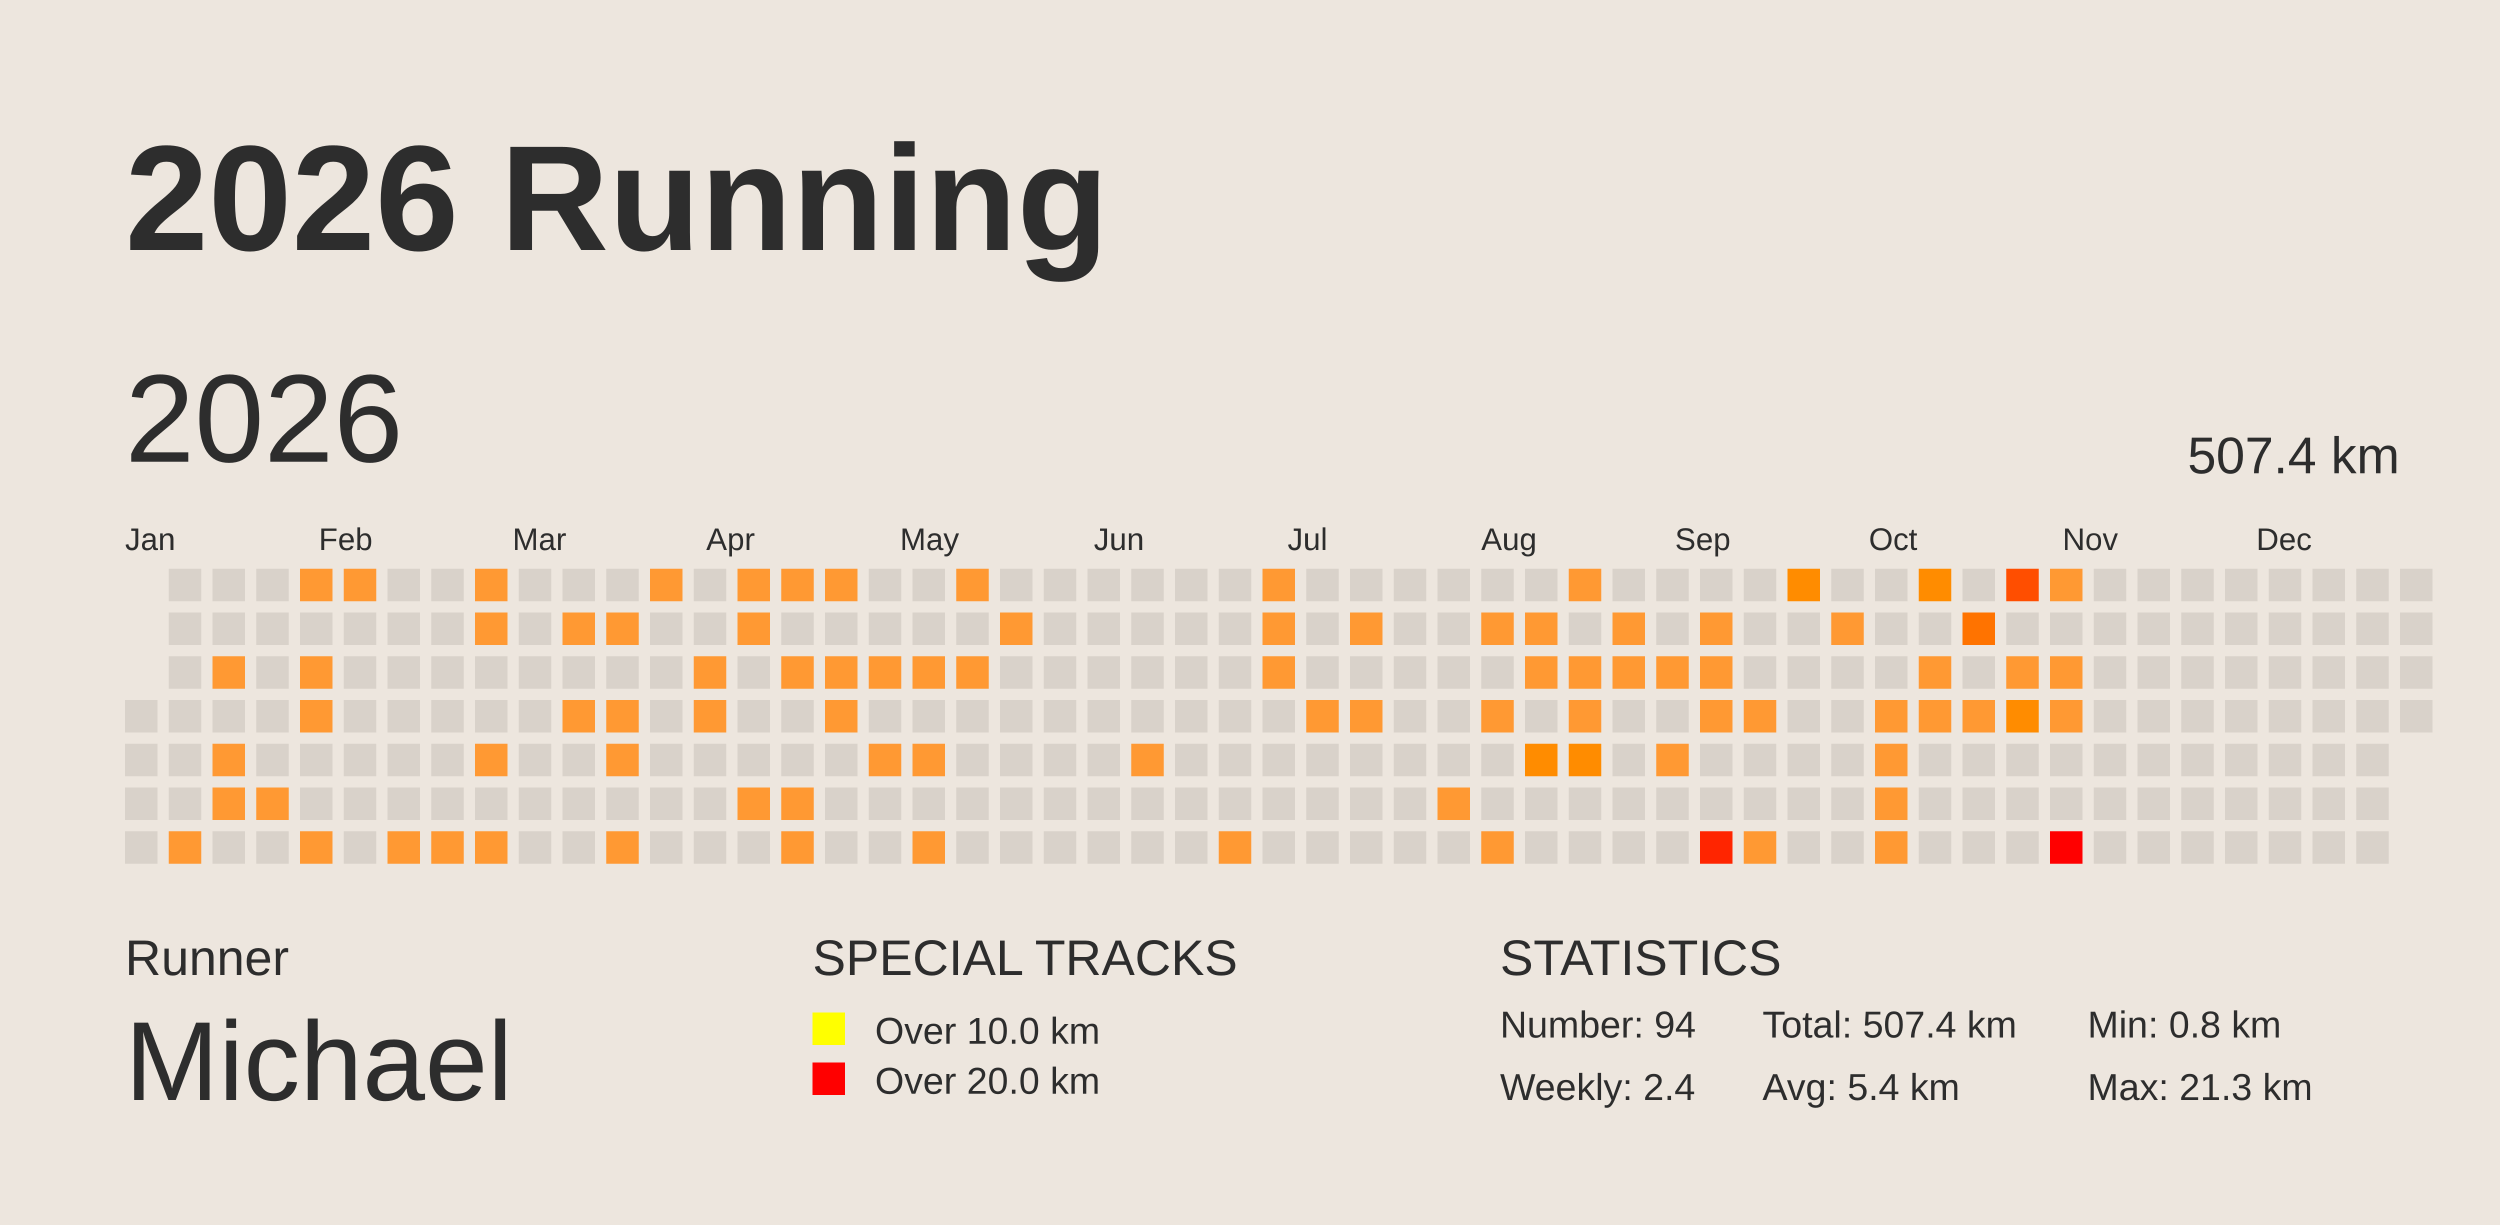
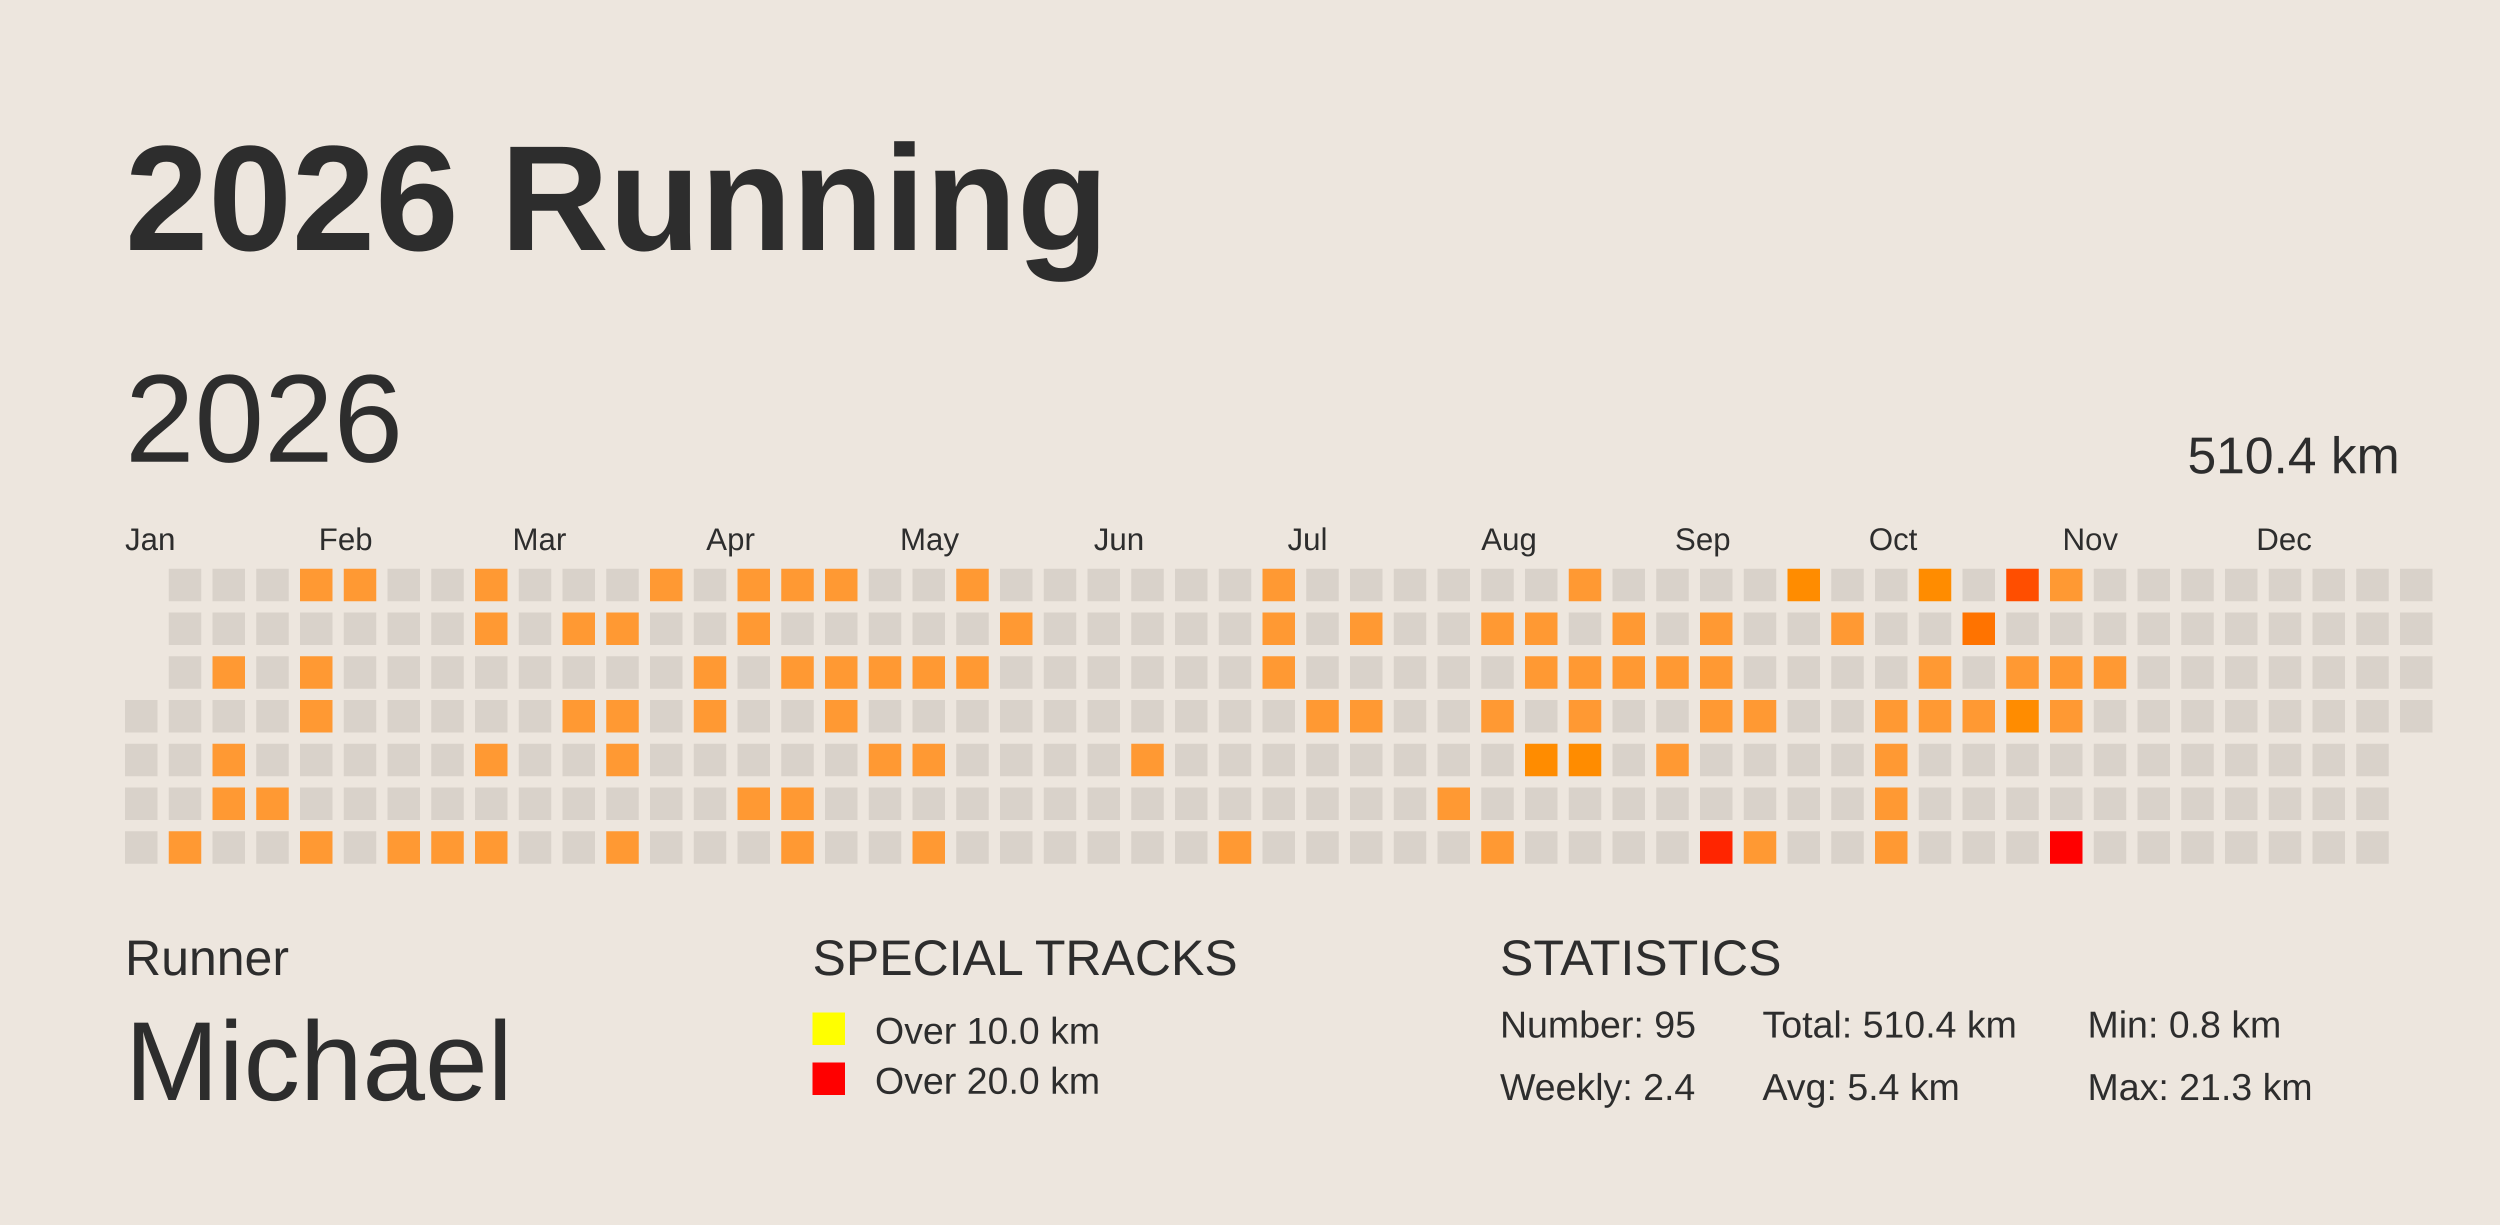
<svg xmlns="http://www.w3.org/2000/svg" baseProfile="full" height="98mm" version="1.1" viewBox="0,0,200,98" width="200mm">
  <defs />
  <rect fill="#EDE6DE" height="98" width="200" x="0" y="0" />
  <text fill="#2D2D2D" style="font-size:12px; font-family:Arial; font-weight:bold;" x="10" y="20">2026 Running</text>
  <text fill="#2D2D2D" style="font-size:4px; font-family:Arial" x="10" y="78">Runner</text>
  <text fill="#2D2D2D" style="font-size:9px; font-family:Arial" x="10" y="88">Michael</text>
  <text fill="#2D2D2D" style="font-size:4px; font-family:Arial" x="65" y="78">SPECIAL TRACKS</text>
  <rect fill="yellow" height="2.6" width="2.6" x="65" y="81" />
  <text fill="#2D2D2D" style="font-size:3px; font-family:Arial" x="70" y="83.5">Over 10.0 km</text>
  <rect fill="red" height="2.6" width="2.6" x="65" y="85" />
  <text fill="#2D2D2D" style="font-size:3px; font-family:Arial" x="70" y="87.5">Over 20.0 km</text>
  <text fill="#2D2D2D" style="font-size:4px; font-family:Arial" x="120" y="78">STATISTICS</text>
-   <text fill="#2D2D2D" style="font-size:3px; font-family:Arial" x="120" y="83">Number: 94</text>
+   <text fill="#2D2D2D" style="font-size:3px; font-family:Arial" x="120" y="83">Number: 95</text>
  <text fill="#2D2D2D" style="font-size:3px; font-family:Arial" x="120" y="88">Weekly: 2.4</text>
-   <text fill="#2D2D2D" style="font-size:3px; font-family:Arial" x="141" y="83">Total: 507.4 km</text>
+   <text fill="#2D2D2D" style="font-size:3px; font-family:Arial" x="141" y="83">Total: 510.4 km</text>
  <text fill="#2D2D2D" style="font-size:3px; font-family:Arial" x="141" y="88">Avg: 5.4 km</text>
  <text fill="#2D2D2D" style="font-size:3px; font-family:Arial" x="167" y="83">Min: 0.8 km</text>
  <text fill="#2D2D2D" style="font-size:3px; font-family:Arial" x="167" y="88">Max: 21.3 km</text>
  <text dominant-baseline="hanging" fill="#2D2D2D" style="font-size:10.0px; font-family:Arial;" x="10" y="30">2026</text>
-   <text dominant-baseline="hanging" fill="#2D2D2D" style="font-size:4.125px; font-family:Arial;" x="175" y="35">507.4 km</text>
+   <text dominant-baseline="hanging" fill="#2D2D2D" style="font-size:4.125px; font-family:Arial;" x="175" y="35">510.4 km</text>
  <text fill="#2D2D2D" style="font-size:2.5px; font-family:Arial" x="10.0" y="44">Jan</text>
  <text fill="#2D2D2D" style="font-size:2.5px; font-family:Arial" x="25.5" y="44">Feb</text>
  <text fill="#2D2D2D" style="font-size:2.5px; font-family:Arial" x="41.0" y="44">Mar</text>
  <text fill="#2D2D2D" style="font-size:2.5px; font-family:Arial" x="56.5" y="44">Apr</text>
  <text fill="#2D2D2D" style="font-size:2.5px; font-family:Arial" x="72.0" y="44">May</text>
  <text fill="#2D2D2D" style="font-size:2.5px; font-family:Arial" x="87.5" y="44">Jun</text>
  <text fill="#2D2D2D" style="font-size:2.5px; font-family:Arial" x="103.0" y="44">Jul</text>
  <text fill="#2D2D2D" style="font-size:2.5px; font-family:Arial" x="118.5" y="44">Aug</text>
  <text fill="#2D2D2D" style="font-size:2.5px; font-family:Arial" x="134.0" y="44">Sep</text>
  <text fill="#2D2D2D" style="font-size:2.5px; font-family:Arial" x="149.5" y="44">Oct</text>
  <text fill="#2D2D2D" style="font-size:2.5px; font-family:Arial" x="165.0" y="44">Nov</text>
  <text fill="#2D2D2D" style="font-size:2.5px; font-family:Arial" x="180.5" y="44">Dec</text>
  <rect fill="#D9D2CA" height="2.6" width="2.6" x="10.0" y="56.0" />
  <rect fill="#D9D2CA" height="2.6" width="2.6" x="10.0" y="59.5" />
  <rect fill="#D9D2CA" height="2.6" width="2.6" x="10.0" y="63.0" />
  <rect fill="#D9D2CA" height="2.6" width="2.6" x="10.0" y="66.5" />
  <rect fill="#D9D2CA" height="2.6" width="2.6" x="13.5" y="45.5" />
  <rect fill="#D9D2CA" height="2.6" width="2.6" x="13.5" y="49.0" />
  <rect fill="#D9D2CA" height="2.6" width="2.6" x="13.5" y="52.5" />
  <rect fill="#D9D2CA" height="2.6" width="2.6" x="13.5" y="56.0" />
  <rect fill="#D9D2CA" height="2.6" width="2.6" x="13.5" y="59.5" />
  <rect fill="#D9D2CA" height="2.6" width="2.6" x="13.5" y="63.0" />
  <rect fill="#ff9933" height="2.6" width="2.6" x="13.5" y="66.5" />
  <rect fill="#D9D2CA" height="2.6" width="2.6" x="17.0" y="45.5" />
  <rect fill="#D9D2CA" height="2.6" width="2.6" x="17.0" y="49.0" />
  <rect fill="#ff9933" height="2.6" width="2.6" x="17.0" y="52.5" />
  <rect fill="#D9D2CA" height="2.6" width="2.6" x="17.0" y="56.0" />
  <rect fill="#ff9933" height="2.6" width="2.6" x="17.0" y="59.5" />
  <rect fill="#ff9933" height="2.6" width="2.6" x="17.0" y="63.0" />
  <rect fill="#D9D2CA" height="2.6" width="2.6" x="17.0" y="66.5" />
  <rect fill="#D9D2CA" height="2.6" width="2.6" x="20.5" y="45.5" />
  <rect fill="#D9D2CA" height="2.6" width="2.6" x="20.5" y="49.0" />
  <rect fill="#D9D2CA" height="2.6" width="2.6" x="20.5" y="52.5" />
  <rect fill="#D9D2CA" height="2.6" width="2.6" x="20.5" y="56.0" />
  <rect fill="#D9D2CA" height="2.6" width="2.6" x="20.5" y="59.5" />
  <rect fill="#ff9933" height="2.6" width="2.6" x="20.5" y="63.0" />
  <rect fill="#D9D2CA" height="2.6" width="2.6" x="20.5" y="66.5" />
  <rect fill="#ff9933" height="2.6" width="2.6" x="24.0" y="45.5" />
  <rect fill="#D9D2CA" height="2.6" width="2.6" x="24.0" y="49.0" />
  <rect fill="#ff9933" height="2.6" width="2.6" x="24.0" y="52.5" />
  <rect fill="#ff9933" height="2.6" width="2.6" x="24.0" y="56.0" />
  <rect fill="#D9D2CA" height="2.6" width="2.6" x="24.0" y="59.5" />
  <rect fill="#D9D2CA" height="2.6" width="2.6" x="24.0" y="63.0" />
  <rect fill="#ff9933" height="2.6" width="2.6" x="24.0" y="66.5" />
  <rect fill="#ff9933" height="2.6" width="2.6" x="27.5" y="45.5" />
  <rect fill="#D9D2CA" height="2.6" width="2.6" x="27.5" y="49.0" />
  <rect fill="#D9D2CA" height="2.6" width="2.6" x="27.5" y="52.5" />
  <rect fill="#D9D2CA" height="2.6" width="2.6" x="27.5" y="56.0" />
  <rect fill="#D9D2CA" height="2.6" width="2.6" x="27.5" y="59.5" />
  <rect fill="#D9D2CA" height="2.6" width="2.6" x="27.5" y="63.0" />
  <rect fill="#D9D2CA" height="2.6" width="2.6" x="27.5" y="66.5" />
  <rect fill="#D9D2CA" height="2.6" width="2.6" x="31.0" y="45.5" />
  <rect fill="#D9D2CA" height="2.6" width="2.6" x="31.0" y="49.0" />
  <rect fill="#D9D2CA" height="2.6" width="2.6" x="31.0" y="52.5" />
  <rect fill="#D9D2CA" height="2.6" width="2.6" x="31.0" y="56.0" />
  <rect fill="#D9D2CA" height="2.6" width="2.6" x="31.0" y="59.5" />
  <rect fill="#D9D2CA" height="2.6" width="2.6" x="31.0" y="63.0" />
  <rect fill="#ff9933" height="2.6" width="2.6" x="31.0" y="66.5" />
  <rect fill="#D9D2CA" height="2.6" width="2.6" x="34.5" y="45.5" />
  <rect fill="#D9D2CA" height="2.6" width="2.6" x="34.5" y="49.0" />
  <rect fill="#D9D2CA" height="2.6" width="2.6" x="34.5" y="52.5" />
  <rect fill="#D9D2CA" height="2.6" width="2.6" x="34.5" y="56.0" />
  <rect fill="#D9D2CA" height="2.6" width="2.6" x="34.5" y="59.5" />
  <rect fill="#D9D2CA" height="2.6" width="2.6" x="34.5" y="63.0" />
  <rect fill="#ff9933" height="2.6" width="2.6" x="34.5" y="66.5" />
  <rect fill="#ff9933" height="2.6" width="2.6" x="38.0" y="45.5" />
  <rect fill="#ff9933" height="2.6" width="2.6" x="38.0" y="49.0" />
  <rect fill="#D9D2CA" height="2.6" width="2.6" x="38.0" y="52.5" />
  <rect fill="#D9D2CA" height="2.6" width="2.6" x="38.0" y="56.0" />
  <rect fill="#ff9933" height="2.6" width="2.6" x="38.0" y="59.5" />
  <rect fill="#D9D2CA" height="2.6" width="2.6" x="38.0" y="63.0" />
  <rect fill="#ff9933" height="2.6" width="2.6" x="38.0" y="66.5" />
  <rect fill="#D9D2CA" height="2.6" width="2.6" x="41.5" y="45.5" />
  <rect fill="#D9D2CA" height="2.6" width="2.6" x="41.5" y="49.0" />
  <rect fill="#D9D2CA" height="2.6" width="2.6" x="41.5" y="52.5" />
  <rect fill="#D9D2CA" height="2.6" width="2.6" x="41.5" y="56.0" />
  <rect fill="#D9D2CA" height="2.6" width="2.6" x="41.5" y="59.5" />
  <rect fill="#D9D2CA" height="2.6" width="2.6" x="41.5" y="63.0" />
  <rect fill="#D9D2CA" height="2.6" width="2.6" x="41.5" y="66.5" />
  <rect fill="#D9D2CA" height="2.6" width="2.6" x="45.0" y="45.5" />
  <rect fill="#ff9933" height="2.6" width="2.6" x="45.0" y="49.0" />
  <rect fill="#D9D2CA" height="2.6" width="2.6" x="45.0" y="52.5" />
  <rect fill="#ff9933" height="2.6" width="2.6" x="45.0" y="56.0" />
  <rect fill="#D9D2CA" height="2.6" width="2.6" x="45.0" y="59.5" />
  <rect fill="#D9D2CA" height="2.6" width="2.6" x="45.0" y="63.0" />
  <rect fill="#D9D2CA" height="2.6" width="2.6" x="45.0" y="66.5" />
  <rect fill="#D9D2CA" height="2.6" width="2.6" x="48.5" y="45.5" />
  <rect fill="#ff9933" height="2.6" width="2.6" x="48.5" y="49.0" />
  <rect fill="#D9D2CA" height="2.6" width="2.6" x="48.5" y="52.5" />
  <rect fill="#ff9933" height="2.6" width="2.6" x="48.5" y="56.0" />
  <rect fill="#ff9933" height="2.6" width="2.6" x="48.5" y="59.5" />
  <rect fill="#D9D2CA" height="2.6" width="2.6" x="48.5" y="63.0" />
  <rect fill="#ff9933" height="2.6" width="2.6" x="48.5" y="66.5" />
  <rect fill="#ff9933" height="2.6" width="2.6" x="52.0" y="45.5" />
  <rect fill="#D9D2CA" height="2.6" width="2.6" x="52.0" y="49.0" />
  <rect fill="#D9D2CA" height="2.6" width="2.6" x="52.0" y="52.5" />
  <rect fill="#D9D2CA" height="2.6" width="2.6" x="52.0" y="56.0" />
  <rect fill="#D9D2CA" height="2.6" width="2.6" x="52.0" y="59.5" />
  <rect fill="#D9D2CA" height="2.6" width="2.6" x="52.0" y="63.0" />
  <rect fill="#D9D2CA" height="2.6" width="2.6" x="52.0" y="66.5" />
  <rect fill="#D9D2CA" height="2.6" width="2.6" x="55.5" y="45.5" />
  <rect fill="#D9D2CA" height="2.6" width="2.6" x="55.5" y="49.0" />
  <rect fill="#ff9933" height="2.6" width="2.6" x="55.5" y="52.5" />
  <rect fill="#ff9933" height="2.6" width="2.6" x="55.5" y="56.0" />
  <rect fill="#D9D2CA" height="2.6" width="2.6" x="55.5" y="59.5" />
  <rect fill="#D9D2CA" height="2.6" width="2.6" x="55.5" y="63.0" />
  <rect fill="#D9D2CA" height="2.6" width="2.6" x="55.5" y="66.5" />
  <rect fill="#ff9933" height="2.6" width="2.6" x="59.0" y="45.5" />
  <rect fill="#ff9933" height="2.6" width="2.6" x="59.0" y="49.0" />
  <rect fill="#D9D2CA" height="2.6" width="2.6" x="59.0" y="52.5" />
  <rect fill="#D9D2CA" height="2.6" width="2.6" x="59.0" y="56.0" />
  <rect fill="#D9D2CA" height="2.6" width="2.6" x="59.0" y="59.5" />
  <rect fill="#ff9933" height="2.6" width="2.6" x="59.0" y="63.0" />
  <rect fill="#D9D2CA" height="2.6" width="2.6" x="59.0" y="66.5" />
  <rect fill="#ff9933" height="2.6" width="2.6" x="62.5" y="45.5" />
  <rect fill="#D9D2CA" height="2.6" width="2.6" x="62.5" y="49.0" />
  <rect fill="#ff9933" height="2.6" width="2.6" x="62.5" y="52.5" />
  <rect fill="#D9D2CA" height="2.6" width="2.6" x="62.5" y="56.0" />
  <rect fill="#D9D2CA" height="2.6" width="2.6" x="62.5" y="59.5" />
  <rect fill="#ff9933" height="2.6" width="2.6" x="62.5" y="63.0" />
  <rect fill="#ff9933" height="2.6" width="2.6" x="62.5" y="66.5" />
  <rect fill="#ff9933" height="2.6" width="2.6" x="66.0" y="45.5" />
  <rect fill="#D9D2CA" height="2.6" width="2.6" x="66.0" y="49.0" />
  <rect fill="#ff9933" height="2.6" width="2.6" x="66.0" y="52.5" />
  <rect fill="#ff9933" height="2.6" width="2.6" x="66.0" y="56.0" />
  <rect fill="#D9D2CA" height="2.6" width="2.6" x="66.0" y="59.5" />
  <rect fill="#D9D2CA" height="2.6" width="2.6" x="66.0" y="63.0" />
  <rect fill="#D9D2CA" height="2.6" width="2.6" x="66.0" y="66.5" />
  <rect fill="#D9D2CA" height="2.6" width="2.6" x="69.5" y="45.5" />
  <rect fill="#D9D2CA" height="2.6" width="2.6" x="69.5" y="49.0" />
  <rect fill="#ff9933" height="2.6" width="2.6" x="69.5" y="52.5" />
  <rect fill="#D9D2CA" height="2.6" width="2.6" x="69.5" y="56.0" />
  <rect fill="#ff9933" height="2.6" width="2.6" x="69.5" y="59.5" />
  <rect fill="#D9D2CA" height="2.6" width="2.6" x="69.5" y="63.0" />
  <rect fill="#D9D2CA" height="2.6" width="2.6" x="69.5" y="66.5" />
  <rect fill="#D9D2CA" height="2.6" width="2.6" x="73.0" y="45.5" />
  <rect fill="#D9D2CA" height="2.6" width="2.6" x="73.0" y="49.0" />
  <rect fill="#ff9933" height="2.6" width="2.6" x="73.0" y="52.5" />
  <rect fill="#D9D2CA" height="2.6" width="2.6" x="73.0" y="56.0" />
  <rect fill="#ff9933" height="2.6" width="2.6" x="73.0" y="59.5" />
  <rect fill="#D9D2CA" height="2.6" width="2.6" x="73.0" y="63.0" />
  <rect fill="#ff9933" height="2.6" width="2.6" x="73.0" y="66.5" />
  <rect fill="#ff9933" height="2.6" width="2.6" x="76.5" y="45.5" />
  <rect fill="#D9D2CA" height="2.6" width="2.6" x="76.5" y="49.0" />
  <rect fill="#ff9933" height="2.6" width="2.6" x="76.5" y="52.5" />
  <rect fill="#D9D2CA" height="2.6" width="2.6" x="76.5" y="56.0" />
  <rect fill="#D9D2CA" height="2.6" width="2.6" x="76.5" y="59.5" />
  <rect fill="#D9D2CA" height="2.6" width="2.6" x="76.5" y="63.0" />
  <rect fill="#D9D2CA" height="2.6" width="2.6" x="76.5" y="66.5" />
  <rect fill="#D9D2CA" height="2.6" width="2.6" x="80.0" y="45.5" />
  <rect fill="#ff9933" height="2.6" width="2.6" x="80.0" y="49.0" />
  <rect fill="#D9D2CA" height="2.6" width="2.6" x="80.0" y="52.5" />
  <rect fill="#D9D2CA" height="2.6" width="2.6" x="80.0" y="56.0" />
  <rect fill="#D9D2CA" height="2.6" width="2.6" x="80.0" y="59.5" />
  <rect fill="#D9D2CA" height="2.6" width="2.6" x="80.0" y="63.0" />
  <rect fill="#D9D2CA" height="2.6" width="2.6" x="80.0" y="66.5" />
  <rect fill="#D9D2CA" height="2.6" width="2.6" x="83.5" y="45.5" />
  <rect fill="#D9D2CA" height="2.6" width="2.6" x="83.5" y="49.0" />
  <rect fill="#D9D2CA" height="2.6" width="2.6" x="83.5" y="52.5" />
  <rect fill="#D9D2CA" height="2.6" width="2.6" x="83.5" y="56.0" />
  <rect fill="#D9D2CA" height="2.6" width="2.6" x="83.5" y="59.5" />
  <rect fill="#D9D2CA" height="2.6" width="2.6" x="83.5" y="63.0" />
  <rect fill="#D9D2CA" height="2.6" width="2.6" x="83.5" y="66.5" />
  <rect fill="#D9D2CA" height="2.6" width="2.6" x="87.0" y="45.5" />
  <rect fill="#D9D2CA" height="2.6" width="2.6" x="87.0" y="49.0" />
  <rect fill="#D9D2CA" height="2.6" width="2.6" x="87.0" y="52.5" />
  <rect fill="#D9D2CA" height="2.6" width="2.6" x="87.0" y="56.0" />
  <rect fill="#D9D2CA" height="2.6" width="2.6" x="87.0" y="59.5" />
  <rect fill="#D9D2CA" height="2.6" width="2.6" x="87.0" y="63.0" />
  <rect fill="#D9D2CA" height="2.6" width="2.6" x="87.0" y="66.5" />
  <rect fill="#D9D2CA" height="2.6" width="2.6" x="90.5" y="45.5" />
  <rect fill="#D9D2CA" height="2.6" width="2.6" x="90.5" y="49.0" />
  <rect fill="#D9D2CA" height="2.6" width="2.6" x="90.5" y="52.5" />
  <rect fill="#D9D2CA" height="2.6" width="2.6" x="90.5" y="56.0" />
  <rect fill="#ff9933" height="2.6" width="2.6" x="90.5" y="59.5" />
  <rect fill="#D9D2CA" height="2.6" width="2.6" x="90.5" y="63.0" />
  <rect fill="#D9D2CA" height="2.6" width="2.6" x="90.5" y="66.5" />
  <rect fill="#D9D2CA" height="2.6" width="2.6" x="94.0" y="45.5" />
  <rect fill="#D9D2CA" height="2.6" width="2.6" x="94.0" y="49.0" />
  <rect fill="#D9D2CA" height="2.6" width="2.6" x="94.0" y="52.5" />
  <rect fill="#D9D2CA" height="2.6" width="2.6" x="94.0" y="56.0" />
  <rect fill="#D9D2CA" height="2.6" width="2.6" x="94.0" y="59.5" />
  <rect fill="#D9D2CA" height="2.6" width="2.6" x="94.0" y="63.0" />
  <rect fill="#D9D2CA" height="2.6" width="2.6" x="94.0" y="66.5" />
  <rect fill="#D9D2CA" height="2.6" width="2.6" x="97.5" y="45.5" />
  <rect fill="#D9D2CA" height="2.6" width="2.6" x="97.5" y="49.0" />
  <rect fill="#D9D2CA" height="2.6" width="2.6" x="97.5" y="52.5" />
  <rect fill="#D9D2CA" height="2.6" width="2.6" x="97.5" y="56.0" />
  <rect fill="#D9D2CA" height="2.6" width="2.6" x="97.5" y="59.5" />
  <rect fill="#D9D2CA" height="2.6" width="2.6" x="97.5" y="63.0" />
  <rect fill="#ff9933" height="2.6" width="2.6" x="97.5" y="66.5" />
  <rect fill="#ff9933" height="2.6" width="2.6" x="101.0" y="45.5" />
  <rect fill="#ff9933" height="2.6" width="2.6" x="101.0" y="49.0" />
  <rect fill="#ff9933" height="2.6" width="2.6" x="101.0" y="52.5" />
  <rect fill="#D9D2CA" height="2.6" width="2.6" x="101.0" y="56.0" />
  <rect fill="#D9D2CA" height="2.6" width="2.6" x="101.0" y="59.5" />
  <rect fill="#D9D2CA" height="2.6" width="2.6" x="101.0" y="63.0" />
  <rect fill="#D9D2CA" height="2.6" width="2.6" x="101.0" y="66.5" />
  <rect fill="#D9D2CA" height="2.6" width="2.6" x="104.5" y="45.5" />
  <rect fill="#D9D2CA" height="2.6" width="2.6" x="104.5" y="49.0" />
  <rect fill="#D9D2CA" height="2.6" width="2.6" x="104.5" y="52.5" />
  <rect fill="#ff9933" height="2.6" width="2.6" x="104.5" y="56.0" />
  <rect fill="#D9D2CA" height="2.6" width="2.6" x="104.5" y="59.5" />
  <rect fill="#D9D2CA" height="2.6" width="2.6" x="104.5" y="63.0" />
  <rect fill="#D9D2CA" height="2.6" width="2.6" x="104.5" y="66.5" />
  <rect fill="#D9D2CA" height="2.6" width="2.6" x="108.0" y="45.5" />
  <rect fill="#ff9933" height="2.6" width="2.6" x="108.0" y="49.0" />
  <rect fill="#D9D2CA" height="2.6" width="2.6" x="108.0" y="52.5" />
  <rect fill="#ff9933" height="2.6" width="2.6" x="108.0" y="56.0" />
  <rect fill="#D9D2CA" height="2.6" width="2.6" x="108.0" y="59.5" />
  <rect fill="#D9D2CA" height="2.6" width="2.6" x="108.0" y="63.0" />
  <rect fill="#D9D2CA" height="2.6" width="2.6" x="108.0" y="66.5" />
  <rect fill="#D9D2CA" height="2.6" width="2.6" x="111.5" y="45.5" />
  <rect fill="#D9D2CA" height="2.6" width="2.6" x="111.5" y="49.0" />
  <rect fill="#D9D2CA" height="2.6" width="2.6" x="111.5" y="52.5" />
  <rect fill="#D9D2CA" height="2.6" width="2.6" x="111.5" y="56.0" />
  <rect fill="#D9D2CA" height="2.6" width="2.6" x="111.5" y="59.5" />
  <rect fill="#D9D2CA" height="2.6" width="2.6" x="111.5" y="63.0" />
  <rect fill="#D9D2CA" height="2.6" width="2.6" x="111.5" y="66.5" />
  <rect fill="#D9D2CA" height="2.6" width="2.6" x="115.0" y="45.5" />
  <rect fill="#D9D2CA" height="2.6" width="2.6" x="115.0" y="49.0" />
  <rect fill="#D9D2CA" height="2.6" width="2.6" x="115.0" y="52.5" />
  <rect fill="#D9D2CA" height="2.6" width="2.6" x="115.0" y="56.0" />
  <rect fill="#D9D2CA" height="2.6" width="2.6" x="115.0" y="59.5" />
  <rect fill="#ff9933" height="2.6" width="2.6" x="115.0" y="63.0" />
  <rect fill="#D9D2CA" height="2.6" width="2.6" x="115.0" y="66.5" />
  <rect fill="#D9D2CA" height="2.6" width="2.6" x="118.5" y="45.5" />
  <rect fill="#ff9933" height="2.6" width="2.6" x="118.5" y="49.0" />
  <rect fill="#D9D2CA" height="2.6" width="2.6" x="118.5" y="52.5" />
  <rect fill="#ff9933" height="2.6" width="2.6" x="118.5" y="56.0" />
  <rect fill="#D9D2CA" height="2.6" width="2.6" x="118.5" y="59.5" />
  <rect fill="#D9D2CA" height="2.6" width="2.6" x="118.5" y="63.0" />
  <rect fill="#ff9933" height="2.6" width="2.6" x="118.5" y="66.5" />
  <rect fill="#D9D2CA" height="2.6" width="2.6" x="122.0" y="45.5" />
  <rect fill="#ff9933" height="2.6" width="2.6" x="122.0" y="49.0" />
  <rect fill="#ff9933" height="2.6" width="2.6" x="122.0" y="52.5" />
  <rect fill="#D9D2CA" height="2.6" width="2.6" x="122.0" y="56.0" />
  <rect fill="#ff8c00" height="2.6" width="2.6" x="122.0" y="59.5" />
  <rect fill="#D9D2CA" height="2.6" width="2.6" x="122.0" y="63.0" />
  <rect fill="#D9D2CA" height="2.6" width="2.6" x="122.0" y="66.5" />
  <rect fill="#ff9933" height="2.6" width="2.6" x="125.5" y="45.5" />
  <rect fill="#D9D2CA" height="2.6" width="2.6" x="125.5" y="49.0" />
  <rect fill="#ff9933" height="2.6" width="2.6" x="125.5" y="52.5" />
  <rect fill="#ff9933" height="2.6" width="2.6" x="125.5" y="56.0" />
  <rect fill="#ff8c00" height="2.6" width="2.6" x="125.5" y="59.5" />
  <rect fill="#D9D2CA" height="2.6" width="2.6" x="125.5" y="63.0" />
  <rect fill="#D9D2CA" height="2.6" width="2.6" x="125.5" y="66.5" />
  <rect fill="#D9D2CA" height="2.6" width="2.6" x="129.0" y="45.5" />
  <rect fill="#ff9933" height="2.6" width="2.6" x="129.0" y="49.0" />
  <rect fill="#ff9933" height="2.6" width="2.6" x="129.0" y="52.5" />
  <rect fill="#D9D2CA" height="2.6" width="2.6" x="129.0" y="56.0" />
  <rect fill="#D9D2CA" height="2.6" width="2.6" x="129.0" y="59.5" />
  <rect fill="#D9D2CA" height="2.6" width="2.6" x="129.0" y="63.0" />
  <rect fill="#D9D2CA" height="2.6" width="2.6" x="129.0" y="66.5" />
  <rect fill="#D9D2CA" height="2.6" width="2.6" x="132.5" y="45.5" />
  <rect fill="#D9D2CA" height="2.6" width="2.6" x="132.5" y="49.0" />
  <rect fill="#ff9933" height="2.6" width="2.6" x="132.5" y="52.5" />
  <rect fill="#D9D2CA" height="2.6" width="2.6" x="132.5" y="56.0" />
  <rect fill="#ff9933" height="2.6" width="2.6" x="132.5" y="59.5" />
  <rect fill="#D9D2CA" height="2.6" width="2.6" x="132.5" y="63.0" />
  <rect fill="#D9D2CA" height="2.6" width="2.6" x="132.5" y="66.5" />
  <rect fill="#D9D2CA" height="2.6" width="2.6" x="136.0" y="45.5" />
  <rect fill="#ff9933" height="2.6" width="2.6" x="136.0" y="49.0" />
  <rect fill="#ff9933" height="2.6" width="2.6" x="136.0" y="52.5" />
  <rect fill="#ff9933" height="2.6" width="2.6" x="136.0" y="56.0" />
  <rect fill="#D9D2CA" height="2.6" width="2.6" x="136.0" y="59.5" />
  <rect fill="#D9D2CA" height="2.6" width="2.6" x="136.0" y="63.0" />
  <rect fill="#ff2500" height="2.6" width="2.6" x="136.0" y="66.5" />
  <rect fill="#D9D2CA" height="2.6" width="2.6" x="139.5" y="45.5" />
  <rect fill="#D9D2CA" height="2.6" width="2.6" x="139.5" y="49.0" />
  <rect fill="#D9D2CA" height="2.6" width="2.6" x="139.5" y="52.5" />
  <rect fill="#ff9933" height="2.6" width="2.6" x="139.5" y="56.0" />
  <rect fill="#D9D2CA" height="2.6" width="2.6" x="139.5" y="59.5" />
  <rect fill="#D9D2CA" height="2.6" width="2.6" x="139.5" y="63.0" />
  <rect fill="#ff9933" height="2.6" width="2.6" x="139.5" y="66.5" />
  <rect fill="#ff8c00" height="2.6" width="2.6" x="143.0" y="45.5" />
  <rect fill="#D9D2CA" height="2.6" width="2.6" x="143.0" y="49.0" />
  <rect fill="#D9D2CA" height="2.6" width="2.6" x="143.0" y="52.5" />
  <rect fill="#D9D2CA" height="2.6" width="2.6" x="143.0" y="56.0" />
  <rect fill="#D9D2CA" height="2.6" width="2.6" x="143.0" y="59.5" />
  <rect fill="#D9D2CA" height="2.6" width="2.6" x="143.0" y="63.0" />
  <rect fill="#D9D2CA" height="2.6" width="2.6" x="143.0" y="66.5" />
  <rect fill="#D9D2CA" height="2.6" width="2.6" x="146.5" y="45.5" />
  <rect fill="#ff9933" height="2.6" width="2.6" x="146.5" y="49.0" />
  <rect fill="#D9D2CA" height="2.6" width="2.6" x="146.5" y="52.5" />
  <rect fill="#D9D2CA" height="2.6" width="2.6" x="146.5" y="56.0" />
  <rect fill="#D9D2CA" height="2.6" width="2.6" x="146.5" y="59.5" />
  <rect fill="#D9D2CA" height="2.6" width="2.6" x="146.5" y="63.0" />
  <rect fill="#D9D2CA" height="2.6" width="2.6" x="146.5" y="66.5" />
  <rect fill="#D9D2CA" height="2.6" width="2.6" x="150.0" y="45.5" />
  <rect fill="#D9D2CA" height="2.6" width="2.6" x="150.0" y="49.0" />
  <rect fill="#D9D2CA" height="2.6" width="2.6" x="150.0" y="52.5" />
  <rect fill="#ff9933" height="2.6" width="2.6" x="150.0" y="56.0" />
  <rect fill="#ff9933" height="2.6" width="2.6" x="150.0" y="59.5" />
  <rect fill="#ff9933" height="2.6" width="2.6" x="150.0" y="63.0" />
  <rect fill="#ff9933" height="2.6" width="2.6" x="150.0" y="66.5" />
  <rect fill="#ff8c00" height="2.6" width="2.6" x="153.5" y="45.5" />
  <rect fill="#D9D2CA" height="2.6" width="2.6" x="153.5" y="49.0" />
  <rect fill="#ff9933" height="2.6" width="2.6" x="153.5" y="52.5" />
  <rect fill="#ff9933" height="2.6" width="2.6" x="153.5" y="56.0" />
  <rect fill="#D9D2CA" height="2.6" width="2.6" x="153.5" y="59.5" />
  <rect fill="#D9D2CA" height="2.6" width="2.6" x="153.5" y="63.0" />
  <rect fill="#D9D2CA" height="2.6" width="2.6" x="153.5" y="66.5" />
  <rect fill="#D9D2CA" height="2.6" width="2.6" x="157.0" y="45.5" />
  <rect fill="#ff7300" height="2.6" width="2.6" x="157.0" y="49.0" />
  <rect fill="#D9D2CA" height="2.6" width="2.6" x="157.0" y="52.5" />
  <rect fill="#ff9933" height="2.6" width="2.6" x="157.0" y="56.0" />
  <rect fill="#D9D2CA" height="2.6" width="2.6" x="157.0" y="59.5" />
  <rect fill="#D9D2CA" height="2.6" width="2.6" x="157.0" y="63.0" />
  <rect fill="#D9D2CA" height="2.6" width="2.6" x="157.0" y="66.5" />
  <rect fill="#ff4e00" height="2.6" width="2.6" x="160.5" y="45.5" />
  <rect fill="#D9D2CA" height="2.6" width="2.6" x="160.5" y="49.0" />
  <rect fill="#ff9933" height="2.6" width="2.6" x="160.5" y="52.5" />
  <rect fill="#ff8c00" height="2.6" width="2.6" x="160.5" y="56.0" />
  <rect fill="#D9D2CA" height="2.6" width="2.6" x="160.5" y="59.5" />
  <rect fill="#D9D2CA" height="2.6" width="2.6" x="160.5" y="63.0" />
  <rect fill="#D9D2CA" height="2.6" width="2.6" x="160.5" y="66.5" />
  <rect fill="#ff9933" height="2.6" width="2.6" x="164.0" y="45.5" />
  <rect fill="#D9D2CA" height="2.6" width="2.6" x="164.0" y="49.0" />
  <rect fill="#ff9933" height="2.6" width="2.6" x="164.0" y="52.5" />
  <rect fill="#ff9933" height="2.6" width="2.6" x="164.0" y="56.0" />
  <rect fill="#D9D2CA" height="2.6" width="2.6" x="164.0" y="59.5" />
  <rect fill="#D9D2CA" height="2.6" width="2.6" x="164.0" y="63.0" />
  <rect fill="red" height="2.6" width="2.6" x="164.0" y="66.5" />
  <rect fill="#D9D2CA" height="2.6" width="2.6" x="167.5" y="45.5" />
  <rect fill="#D9D2CA" height="2.6" width="2.6" x="167.5" y="49.0" />
-   <rect fill="#D9D2CA" height="2.6" width="2.6" x="167.5" y="52.5" />
+   <rect fill="#ff9933" height="2.6" width="2.6" x="167.5" y="52.5" />
  <rect fill="#D9D2CA" height="2.6" width="2.6" x="167.5" y="56.0" />
  <rect fill="#D9D2CA" height="2.6" width="2.6" x="167.5" y="59.5" />
  <rect fill="#D9D2CA" height="2.6" width="2.6" x="167.5" y="63.0" />
  <rect fill="#D9D2CA" height="2.6" width="2.6" x="167.5" y="66.5" />
  <rect fill="#D9D2CA" height="2.6" width="2.6" x="171.0" y="45.5" />
  <rect fill="#D9D2CA" height="2.6" width="2.6" x="171.0" y="49.0" />
  <rect fill="#D9D2CA" height="2.6" width="2.6" x="171.0" y="52.5" />
  <rect fill="#D9D2CA" height="2.6" width="2.6" x="171.0" y="56.0" />
  <rect fill="#D9D2CA" height="2.6" width="2.6" x="171.0" y="59.5" />
  <rect fill="#D9D2CA" height="2.6" width="2.6" x="171.0" y="63.0" />
  <rect fill="#D9D2CA" height="2.6" width="2.6" x="171.0" y="66.5" />
  <rect fill="#D9D2CA" height="2.6" width="2.6" x="174.5" y="45.5" />
  <rect fill="#D9D2CA" height="2.6" width="2.6" x="174.5" y="49.0" />
  <rect fill="#D9D2CA" height="2.6" width="2.6" x="174.5" y="52.5" />
  <rect fill="#D9D2CA" height="2.6" width="2.6" x="174.5" y="56.0" />
  <rect fill="#D9D2CA" height="2.6" width="2.6" x="174.5" y="59.5" />
  <rect fill="#D9D2CA" height="2.6" width="2.6" x="174.5" y="63.0" />
  <rect fill="#D9D2CA" height="2.6" width="2.6" x="174.5" y="66.5" />
  <rect fill="#D9D2CA" height="2.6" width="2.6" x="178.0" y="45.5" />
  <rect fill="#D9D2CA" height="2.6" width="2.6" x="178.0" y="49.0" />
  <rect fill="#D9D2CA" height="2.6" width="2.6" x="178.0" y="52.5" />
  <rect fill="#D9D2CA" height="2.6" width="2.6" x="178.0" y="56.0" />
  <rect fill="#D9D2CA" height="2.6" width="2.6" x="178.0" y="59.5" />
  <rect fill="#D9D2CA" height="2.6" width="2.6" x="178.0" y="63.0" />
  <rect fill="#D9D2CA" height="2.6" width="2.6" x="178.0" y="66.5" />
  <rect fill="#D9D2CA" height="2.6" width="2.6" x="181.5" y="45.5" />
  <rect fill="#D9D2CA" height="2.6" width="2.6" x="181.5" y="49.0" />
  <rect fill="#D9D2CA" height="2.6" width="2.6" x="181.5" y="52.5" />
  <rect fill="#D9D2CA" height="2.6" width="2.6" x="181.5" y="56.0" />
  <rect fill="#D9D2CA" height="2.6" width="2.6" x="181.5" y="59.5" />
  <rect fill="#D9D2CA" height="2.6" width="2.6" x="181.5" y="63.0" />
  <rect fill="#D9D2CA" height="2.6" width="2.6" x="181.5" y="66.5" />
  <rect fill="#D9D2CA" height="2.6" width="2.6" x="185.0" y="45.5" />
  <rect fill="#D9D2CA" height="2.6" width="2.6" x="185.0" y="49.0" />
  <rect fill="#D9D2CA" height="2.6" width="2.6" x="185.0" y="52.5" />
  <rect fill="#D9D2CA" height="2.6" width="2.6" x="185.0" y="56.0" />
  <rect fill="#D9D2CA" height="2.6" width="2.6" x="185.0" y="59.5" />
  <rect fill="#D9D2CA" height="2.6" width="2.6" x="185.0" y="63.0" />
  <rect fill="#D9D2CA" height="2.6" width="2.6" x="185.0" y="66.5" />
  <rect fill="#D9D2CA" height="2.6" width="2.6" x="188.5" y="45.5" />
  <rect fill="#D9D2CA" height="2.6" width="2.6" x="188.5" y="49.0" />
  <rect fill="#D9D2CA" height="2.6" width="2.6" x="188.5" y="52.5" />
  <rect fill="#D9D2CA" height="2.6" width="2.6" x="188.5" y="56.0" />
  <rect fill="#D9D2CA" height="2.6" width="2.6" x="188.5" y="59.5" />
  <rect fill="#D9D2CA" height="2.6" width="2.6" x="188.5" y="63.0" />
  <rect fill="#D9D2CA" height="2.6" width="2.6" x="188.5" y="66.5" />
  <rect fill="#D9D2CA" height="2.6" width="2.6" x="192.0" y="45.5" />
  <rect fill="#D9D2CA" height="2.6" width="2.6" x="192.0" y="49.0" />
  <rect fill="#D9D2CA" height="2.6" width="2.6" x="192.0" y="52.5" />
  <rect fill="#D9D2CA" height="2.6" width="2.6" x="192.0" y="56.0" />
</svg>
